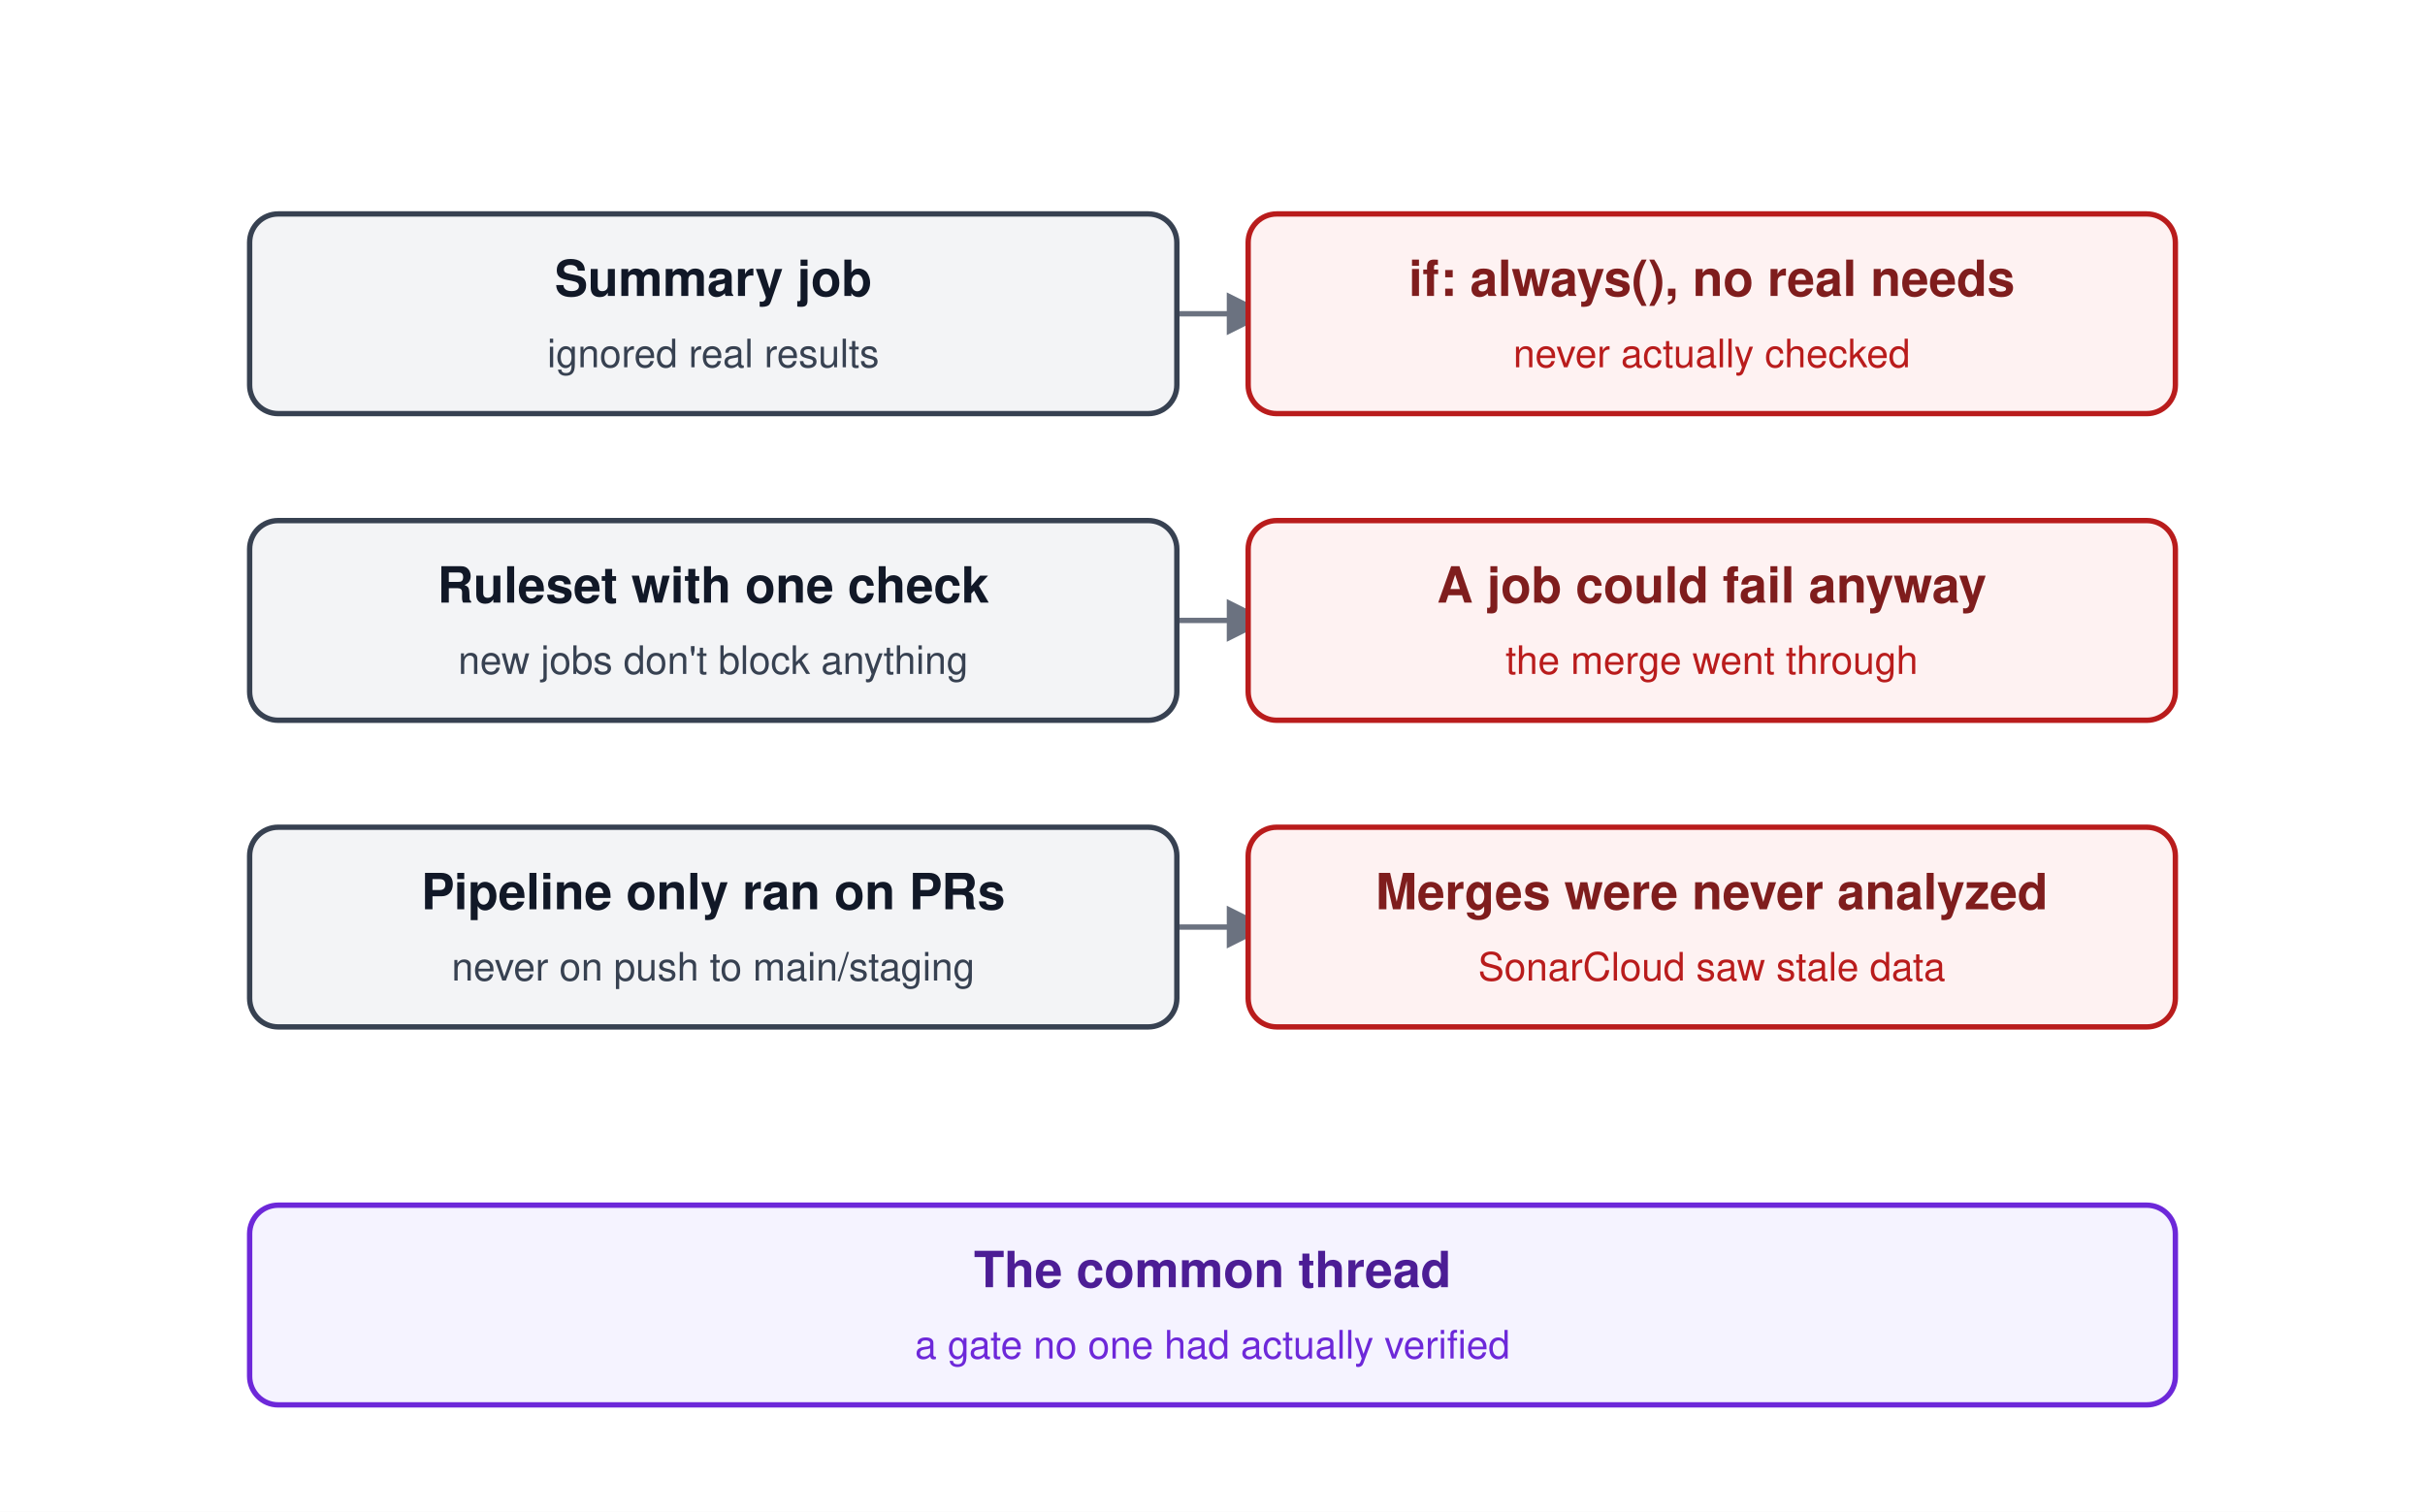
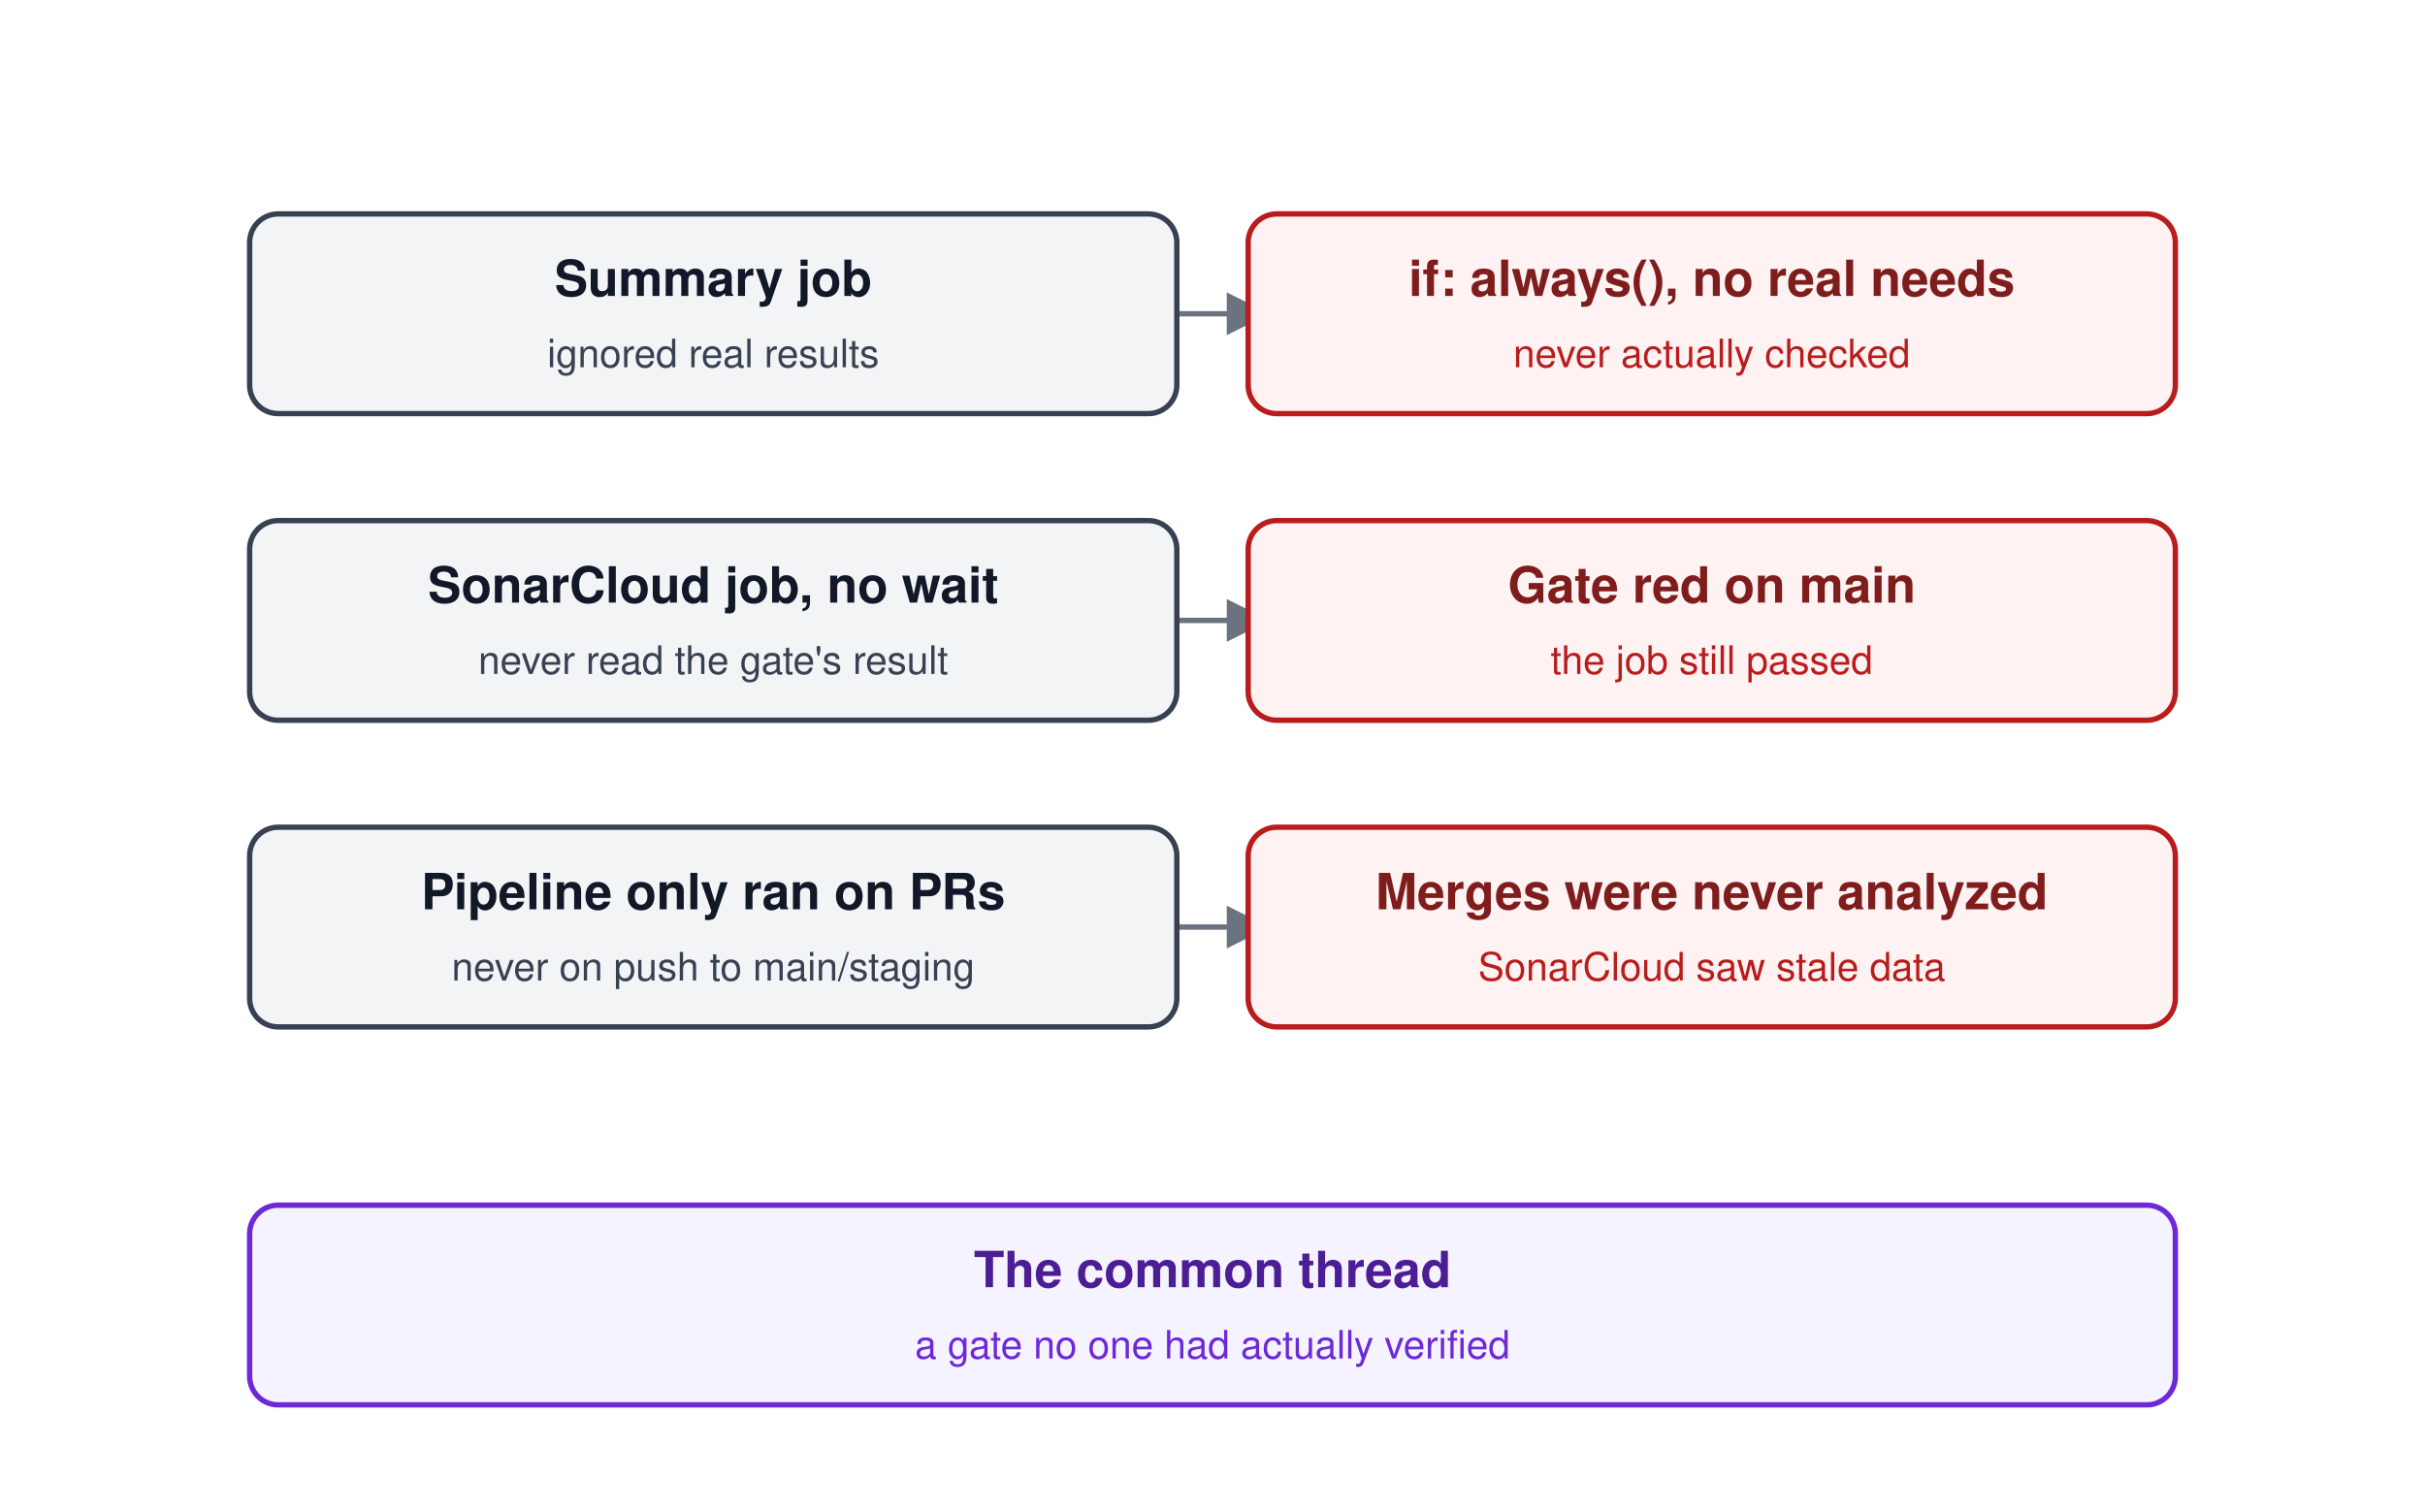
<svg xmlns="http://www.w3.org/2000/svg" viewBox="0 0 680 424" font-family="Helvetica, Arial, sans-serif">
  <rect width="680" height="424" fill="#ffffff" />
  <line x1="330" y1="88" x2="350" y2="88" stroke="#6b7280" stroke-width="1.5" marker-end="url(#arrow)" />
  <rect x="70" y="60" width="260" height="56" rx="8" fill="#f3f4f6" stroke="#374151" stroke-width="1.5" />
  <text x="200" y="83" text-anchor="middle" font-size="14" font-weight="600" fill="#111827">Summary job</text>
  <text x="200" y="103" text-anchor="middle" font-size="11" fill="#374151">ignored real results</text>
  <rect x="350" y="60" width="260" height="56" rx="8" fill="#fef2f2" stroke="#b91c1c" stroke-width="1.5" />
  <text x="480" y="83" text-anchor="middle" font-size="14" font-weight="600" fill="#7f1d1d">if: always(), no real needs</text>
  <text x="480" y="103" text-anchor="middle" font-size="11" fill="#b91c1c">never actually checked</text>
  <line x1="330" y1="174" x2="350" y2="174" stroke="#6b7280" stroke-width="1.5" marker-end="url(#arrow)" />
  <rect x="70" y="146" width="260" height="56" rx="8" fill="#f3f4f6" stroke="#374151" stroke-width="1.5" />
-   <text x="200" y="169" text-anchor="middle" font-size="14" font-weight="600" fill="#111827">Ruleset with one check</text>
-   <text x="200" y="189" text-anchor="middle" font-size="11" fill="#374151">new jobs don't block anything</text>
+   <text x="200" y="169" text-anchor="middle" font-size="14" font-weight="600" fill="#111827">SonarCloud job, no wait</text>
+   <text x="200" y="189" text-anchor="middle" font-size="11" fill="#374151">never read the gate's result</text>
  <rect x="350" y="146" width="260" height="56" rx="8" fill="#fef2f2" stroke="#b91c1c" stroke-width="1.5" />
-   <text x="480" y="169" text-anchor="middle" font-size="14" font-weight="600" fill="#7f1d1d">A job could fail anyway</text>
-   <text x="480" y="189" text-anchor="middle" font-size="11" fill="#b91c1c">the merge went through</text>
+   <text x="480" y="169" text-anchor="middle" font-size="14" font-weight="600" fill="#7f1d1d">Gate red on main</text>
+   <text x="480" y="189" text-anchor="middle" font-size="11" fill="#b91c1c">the job still passed</text>
  <line x1="330" y1="260" x2="350" y2="260" stroke="#6b7280" stroke-width="1.5" marker-end="url(#arrow)" />
  <rect x="70" y="232" width="260" height="56" rx="8" fill="#f3f4f6" stroke="#374151" stroke-width="1.5" />
  <text x="200" y="255" text-anchor="middle" font-size="14" font-weight="600" fill="#111827">Pipeline only ran on PRs</text>
  <text x="200" y="275" text-anchor="middle" font-size="11" fill="#374151">never on push to main/staging</text>
  <rect x="350" y="232" width="260" height="56" rx="8" fill="#fef2f2" stroke="#b91c1c" stroke-width="1.5" />
  <text x="480" y="255" text-anchor="middle" font-size="14" font-weight="600" fill="#7f1d1d">Merges were never analyzed</text>
  <text x="480" y="275" text-anchor="middle" font-size="11" fill="#b91c1c">SonarCloud saw stale data</text>
  <rect x="70" y="338" width="540" height="56" rx="8" fill="#f5f3ff" stroke="#6d28d9" stroke-width="1.5" />
  <text x="340" y="361" text-anchor="middle" font-size="14" font-weight="600" fill="#4c1d95">The common thread</text>
  <text x="340" y="381" text-anchor="middle" font-size="11" fill="#6d28d9">a gate no one had actually verified</text>
  <defs>
    <marker id="arrow" markerWidth="8" markerHeight="8" refX="4" refY="4" orient="auto">
      <path d="M0,0 L8,4 L0,8 Z" fill="#6b7280" />
    </marker>
  </defs>
</svg>
